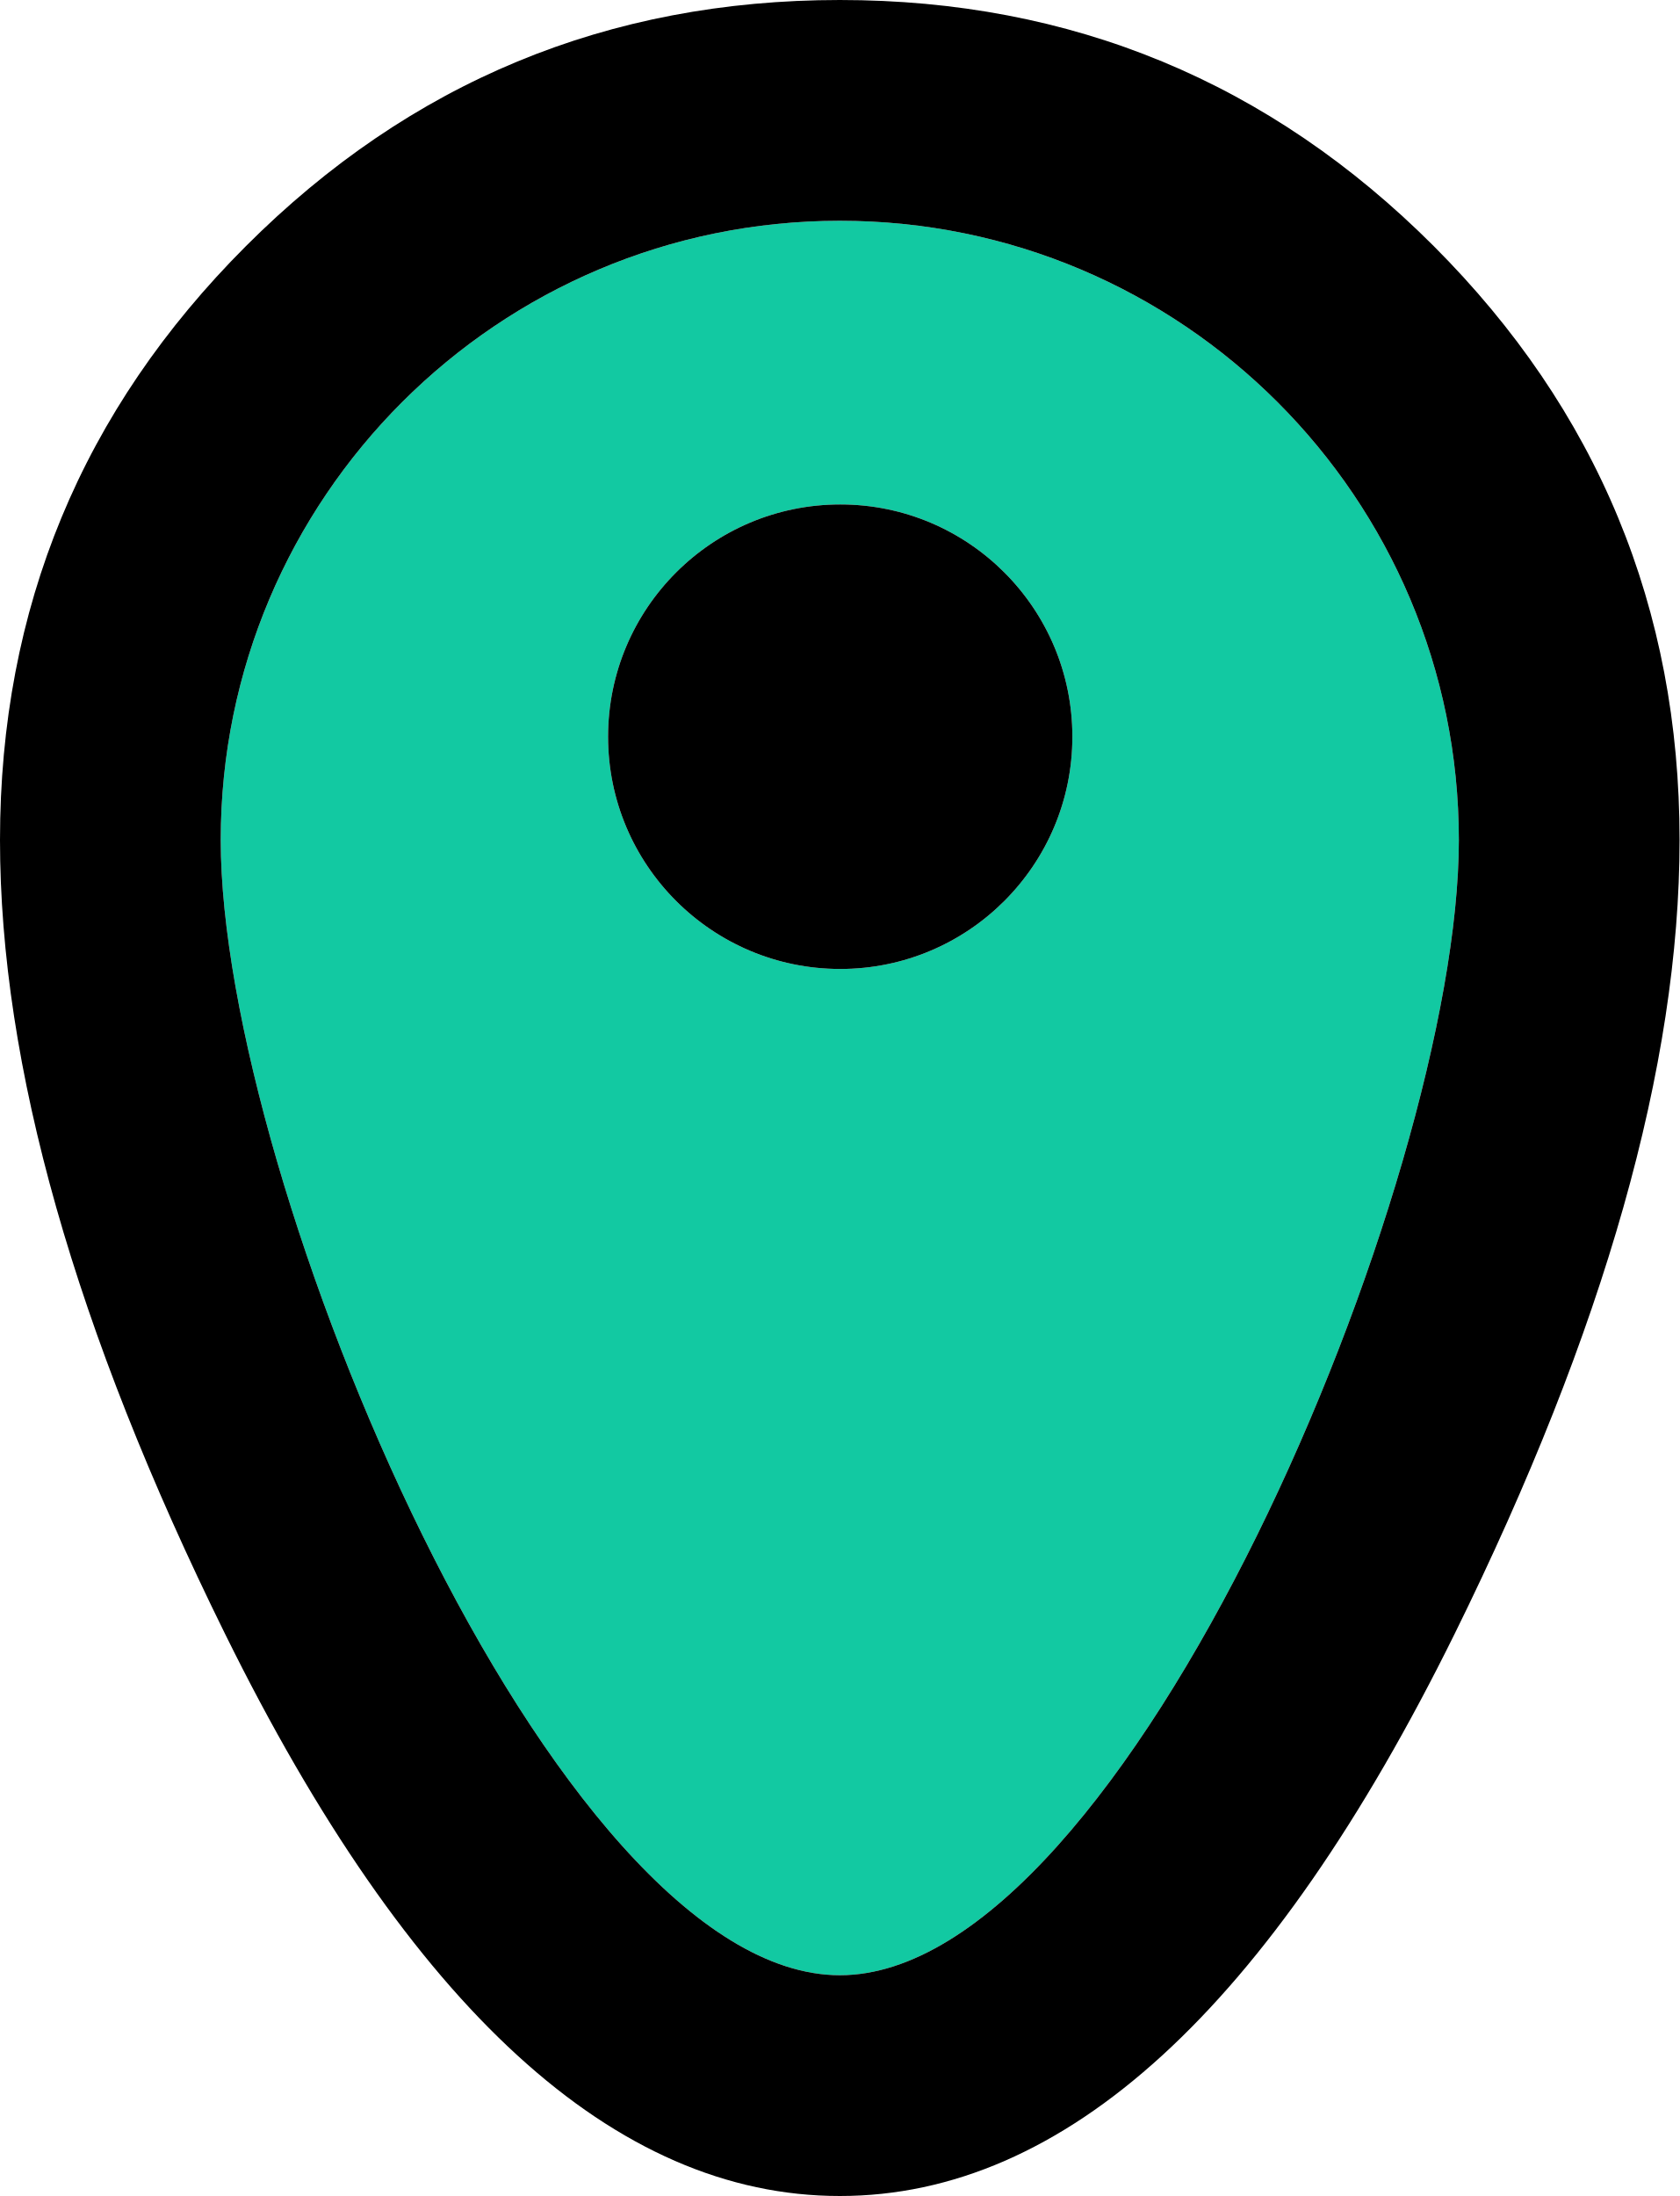
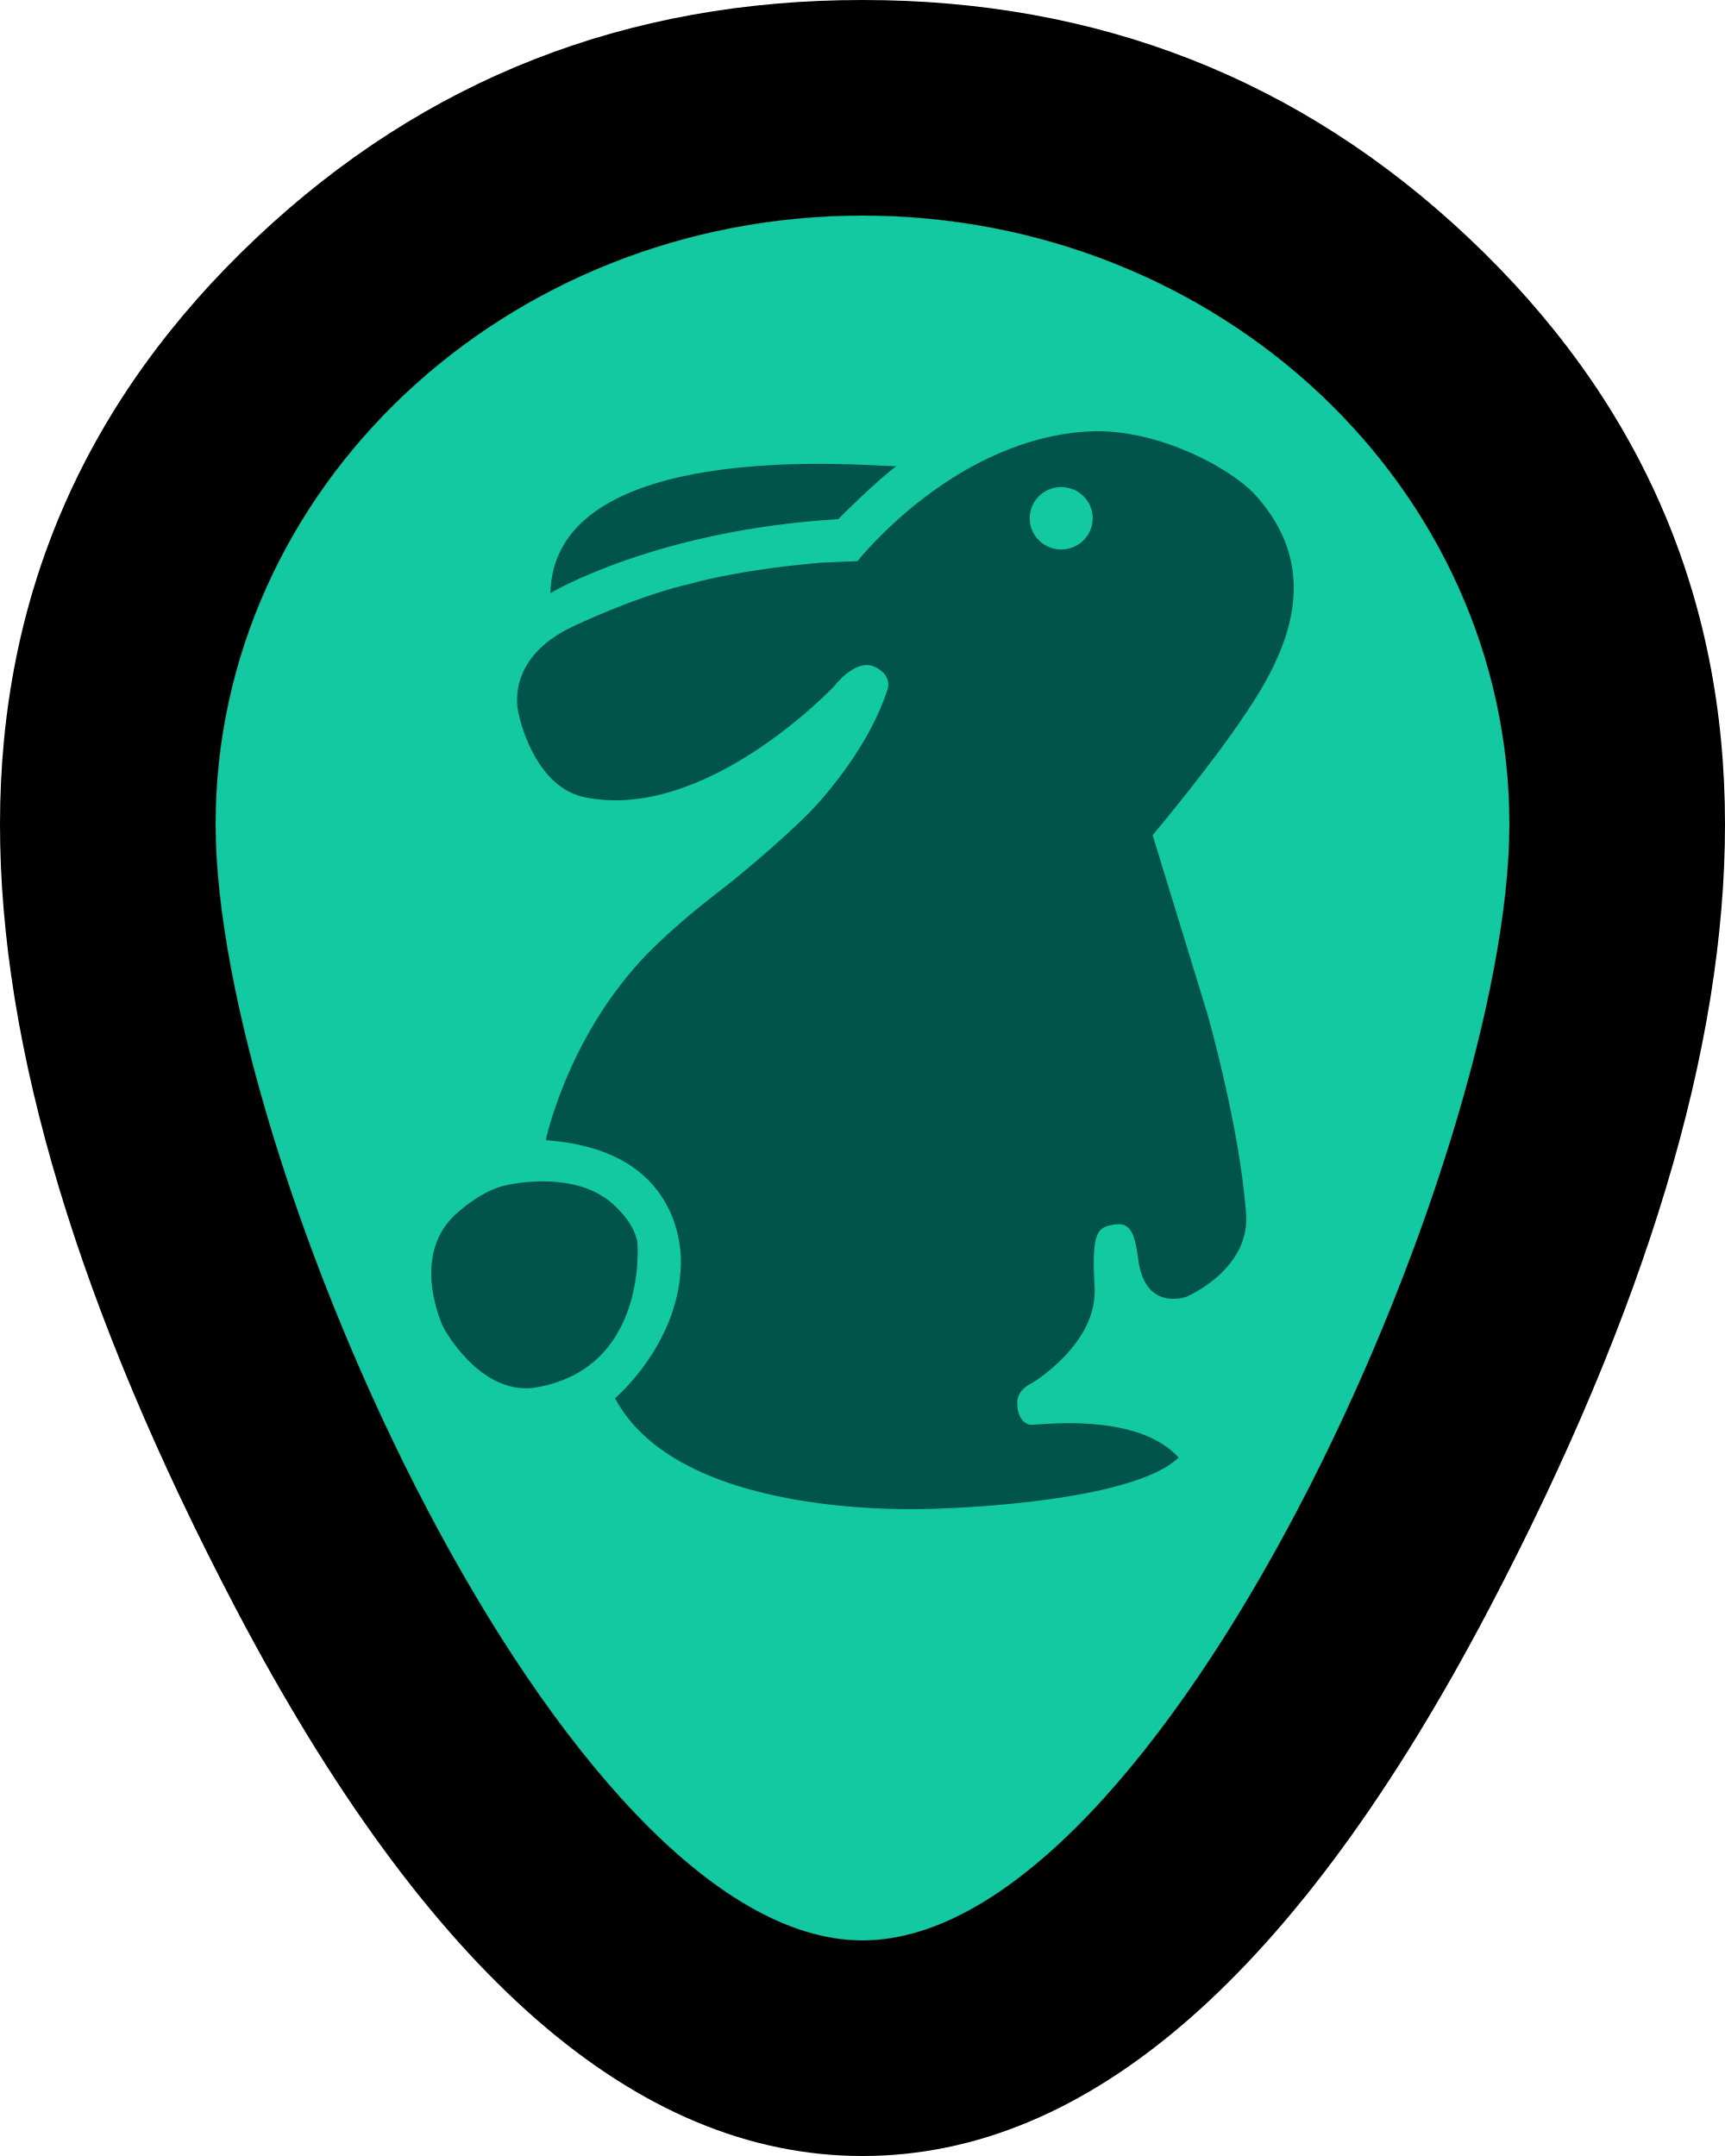
- <svg xmlns="http://www.w3.org/2000/svg" width="15.22" height="19.894" viewBox="0 0 15.22 19.894" fill="none">
+ <svg xmlns="http://www.w3.org/2000/svg" width="16" height="20" viewBox="0 0 16 20" fill="none">
  <g>
-     <path d="M0 5.61C0 2.512 2.512 0 5.61 0C8.708 0 11.219 2.512 11.219 5.61C11.219 8.708 8.206 15.894 5.61 15.894C3.013 15.894 0 8.708 0 5.61L0 5.61ZM3.51 4.674C3.51 3.512 4.452 2.57 5.614 2.57C6.775 2.57 7.717 3.512 7.717 4.674C7.717 5.836 6.775 6.778 5.614 6.778C4.452 6.778 3.51 5.836 3.51 4.674L3.51 4.674Z" fill="#12C9A2" fill-rule="evenodd" transform="translate(2 2)" />
-     <path d="M2.229 2.229C0.743 3.715 3.8147e-06 5.508 0 7.61C0 9.65 0.679 12.046 2.038 14.799C3.714 18.196 5.572 19.894 7.61 19.894C9.648 19.894 11.505 18.196 13.182 14.799C14.54 12.046 15.219 9.65 15.219 7.61C15.219 5.508 14.476 3.715 12.991 2.229C11.505 0.743 9.711 0 7.61 0C5.508 0 3.715 0.743 2.229 2.229L2.229 2.229ZM7.61 2C4.512 2 2 4.512 2 7.61C2 10.708 5.013 17.894 7.61 17.894C10.206 17.894 13.219 10.708 13.219 7.61C13.219 4.512 10.708 2 7.61 2L7.61 2ZM7.614 4.57C6.452 4.57 5.51 5.512 5.51 6.674C5.51 7.836 6.452 8.778 7.614 8.778C8.775 8.778 9.717 7.836 9.717 6.674C9.717 5.512 8.775 4.57 7.614 4.57L7.614 4.57Z" fill="#000000" fill-rule="evenodd" />
+     <path d="M0 5.647C0 2.528 2.686 0 6 0C9.314 0 12 2.528 12 5.647C12 8.766 8.777 16 6 16C3.223 16 0 8.766 0 5.647L0 5.647Z" fill="#00544B" fill-rule="evenodd" transform="translate(2 2)" />
+     <path d="M6 0C2.686 0 0 2.528 0 5.647C0 8.766 3.223 16 6 16C8.777 16 12 8.766 12 5.647C12 2.528 9.314 0 6 0ZM8.153 2C6.87 2.037 5.954 3.205 5.954 3.205L5.609 3.22C4.828 3.288 4.416 3.412 4.416 3.412C4.416 3.412 3.991 3.496 3.321 3.808C2.651 4.12 2.813 4.632 2.813 4.632C2.813 4.632 2.942 5.273 3.397 5.39C4.531 5.647 5.736 4.367 5.736 4.367C5.736 4.367 5.939 4.097 6.119 4.188C6.298 4.279 6.224 4.419 6.224 4.419C6.018 5.034 5.495 5.55 5.495 5.55C5.495 5.55 5.138 5.908 4.653 6.282C4.168 6.656 3.944 6.912 3.944 6.912C3.251 7.665 3.062 8.577 3.062 8.577C4.432 8.673 4.313 9.772 4.313 9.776C4.275 10.49 3.704 10.971 3.704 10.971C4.341 12.159 6.762 11.992 6.762 11.992C6.762 11.992 8.496 11.943 8.932 11.521C8.592 11.144 7.844 11.198 7.625 11.214L7.624 11.214C7.596 11.216 7.577 11.217 7.568 11.217C7.491 11.215 7.435 11.135 7.435 11.011C7.435 10.887 7.569 10.832 7.569 10.832C7.569 10.832 8.183 10.469 8.153 9.94C8.122 9.412 8.183 9.387 8.332 9.36C8.481 9.333 8.526 9.437 8.556 9.673C8.616 10.175 9.005 10.029 9.005 10.029C9.005 10.029 9.614 9.774 9.556 9.235C9.494 8.434 9.197 7.398 9.197 7.398L8.691 5.747C8.691 5.747 9.286 5.045 9.633 4.498C9.981 3.951 10.246 3.245 9.633 2.58C9.398 2.335 8.758 1.991 8.153 2ZM3.105 3.502C3.105 3.502 4.082 2.917 5.775 2.816C5.779 2.81 6.129 2.461 6.313 2.325C6.291 2.325 6.249 2.323 6.191 2.32C5.577 2.289 3.136 2.167 3.105 3.502ZM7.843 2.518C7.682 2.518 7.551 2.647 7.551 2.808C7.551 2.968 7.682 3.097 7.843 3.097C8.004 3.097 8.135 2.968 8.135 2.808C8.135 2.647 8.004 2.518 7.843 2.518ZM2.944 10.875C4.02 10.712 3.912 9.52 3.912 9.52C3.912 9.52 3.892 9.365 3.717 9.2C3.363 8.836 2.709 8.992 2.709 8.992C2.709 8.992 2.5 9.015 2.223 9.267C1.798 9.661 2.111 10.311 2.111 10.311C2.111 10.311 2.436 10.931 2.944 10.875Z" fill="#12C9A2" fill-rule="evenodd" transform="translate(2 2)" />
+     <path d="M2.387 2.198C0.796 3.695 0 5.512 0 7.647C0 9.716 0.729 12.141 2.187 14.922C3.963 18.307 5.9 20 8 20C10.1 20 12.037 18.307 13.813 14.922C15.271 12.141 16 9.716 16 7.647C16 5.512 15.204 3.695 13.613 2.198C12.057 0.733 10.186 0 8 0C5.814 -9.53674e-07 3.943 0.733 2.387 2.198L2.387 2.198ZM8 2C4.686 2 2 4.528 2 7.647C2 10.766 5.223 18 8 18C10.777 18 14 10.766 14 7.647C14 4.528 11.314 2 8 2L8 2Z" fill="#000000" fill-rule="evenodd" />
  </g>
</svg>
